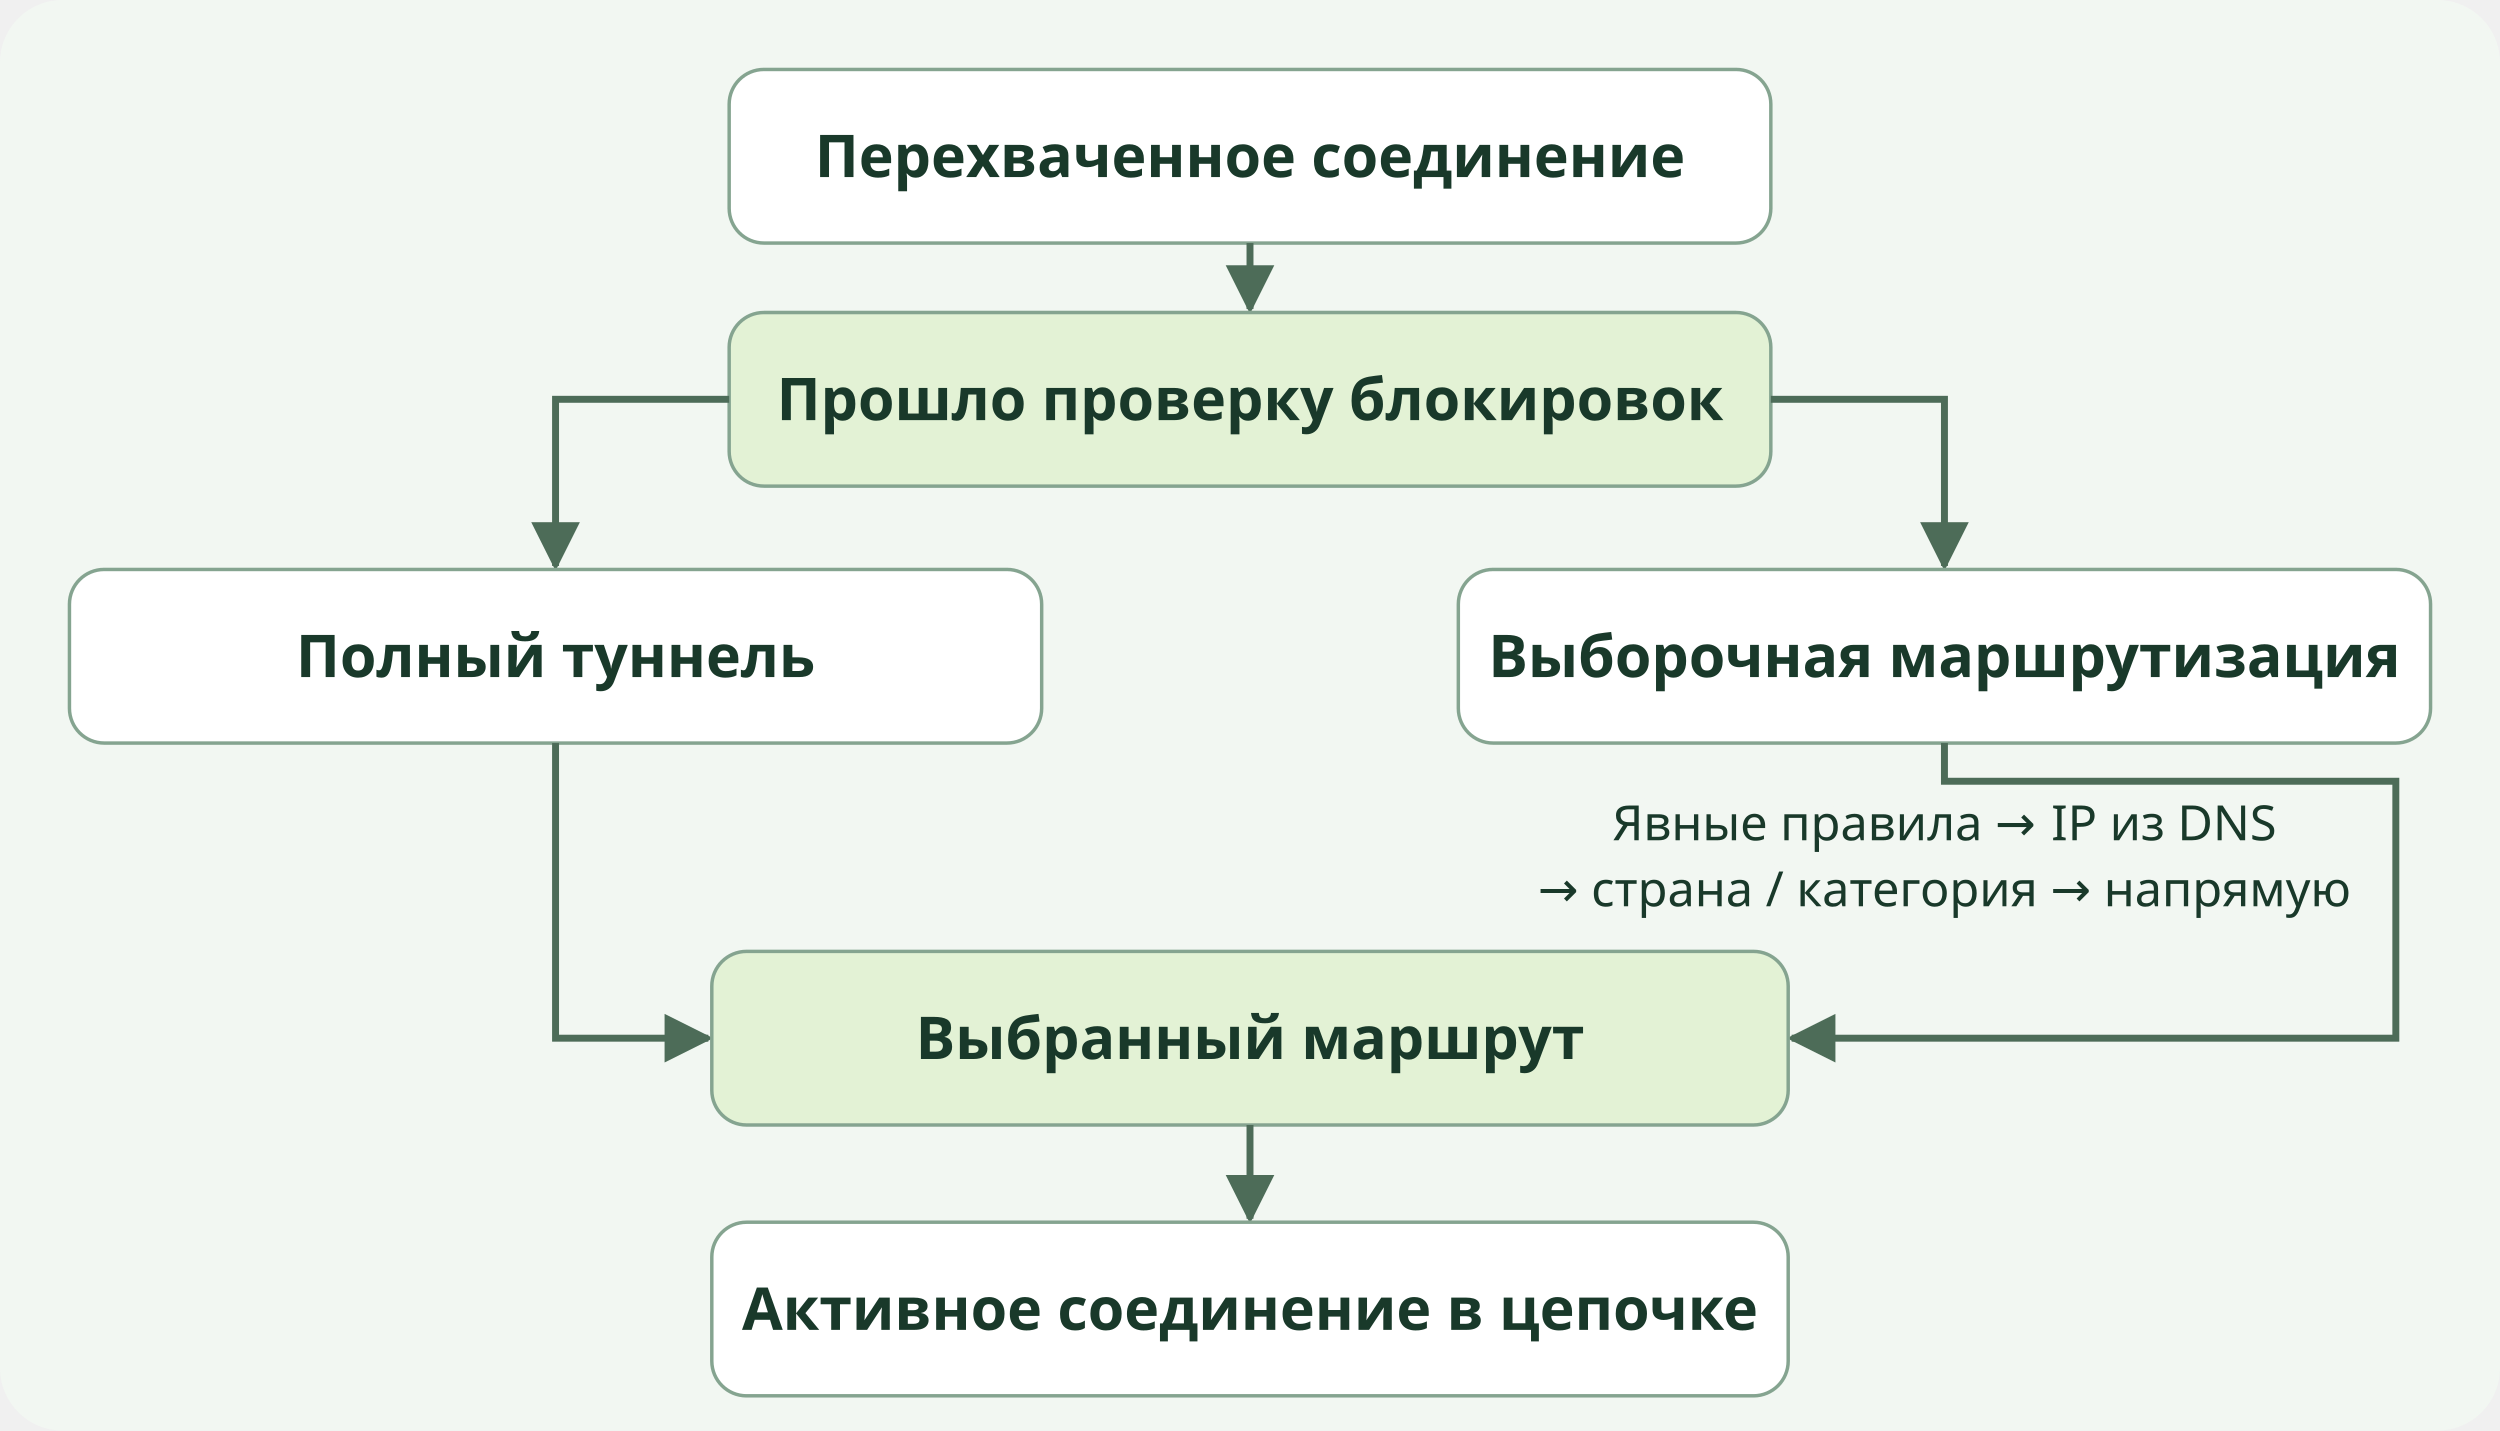
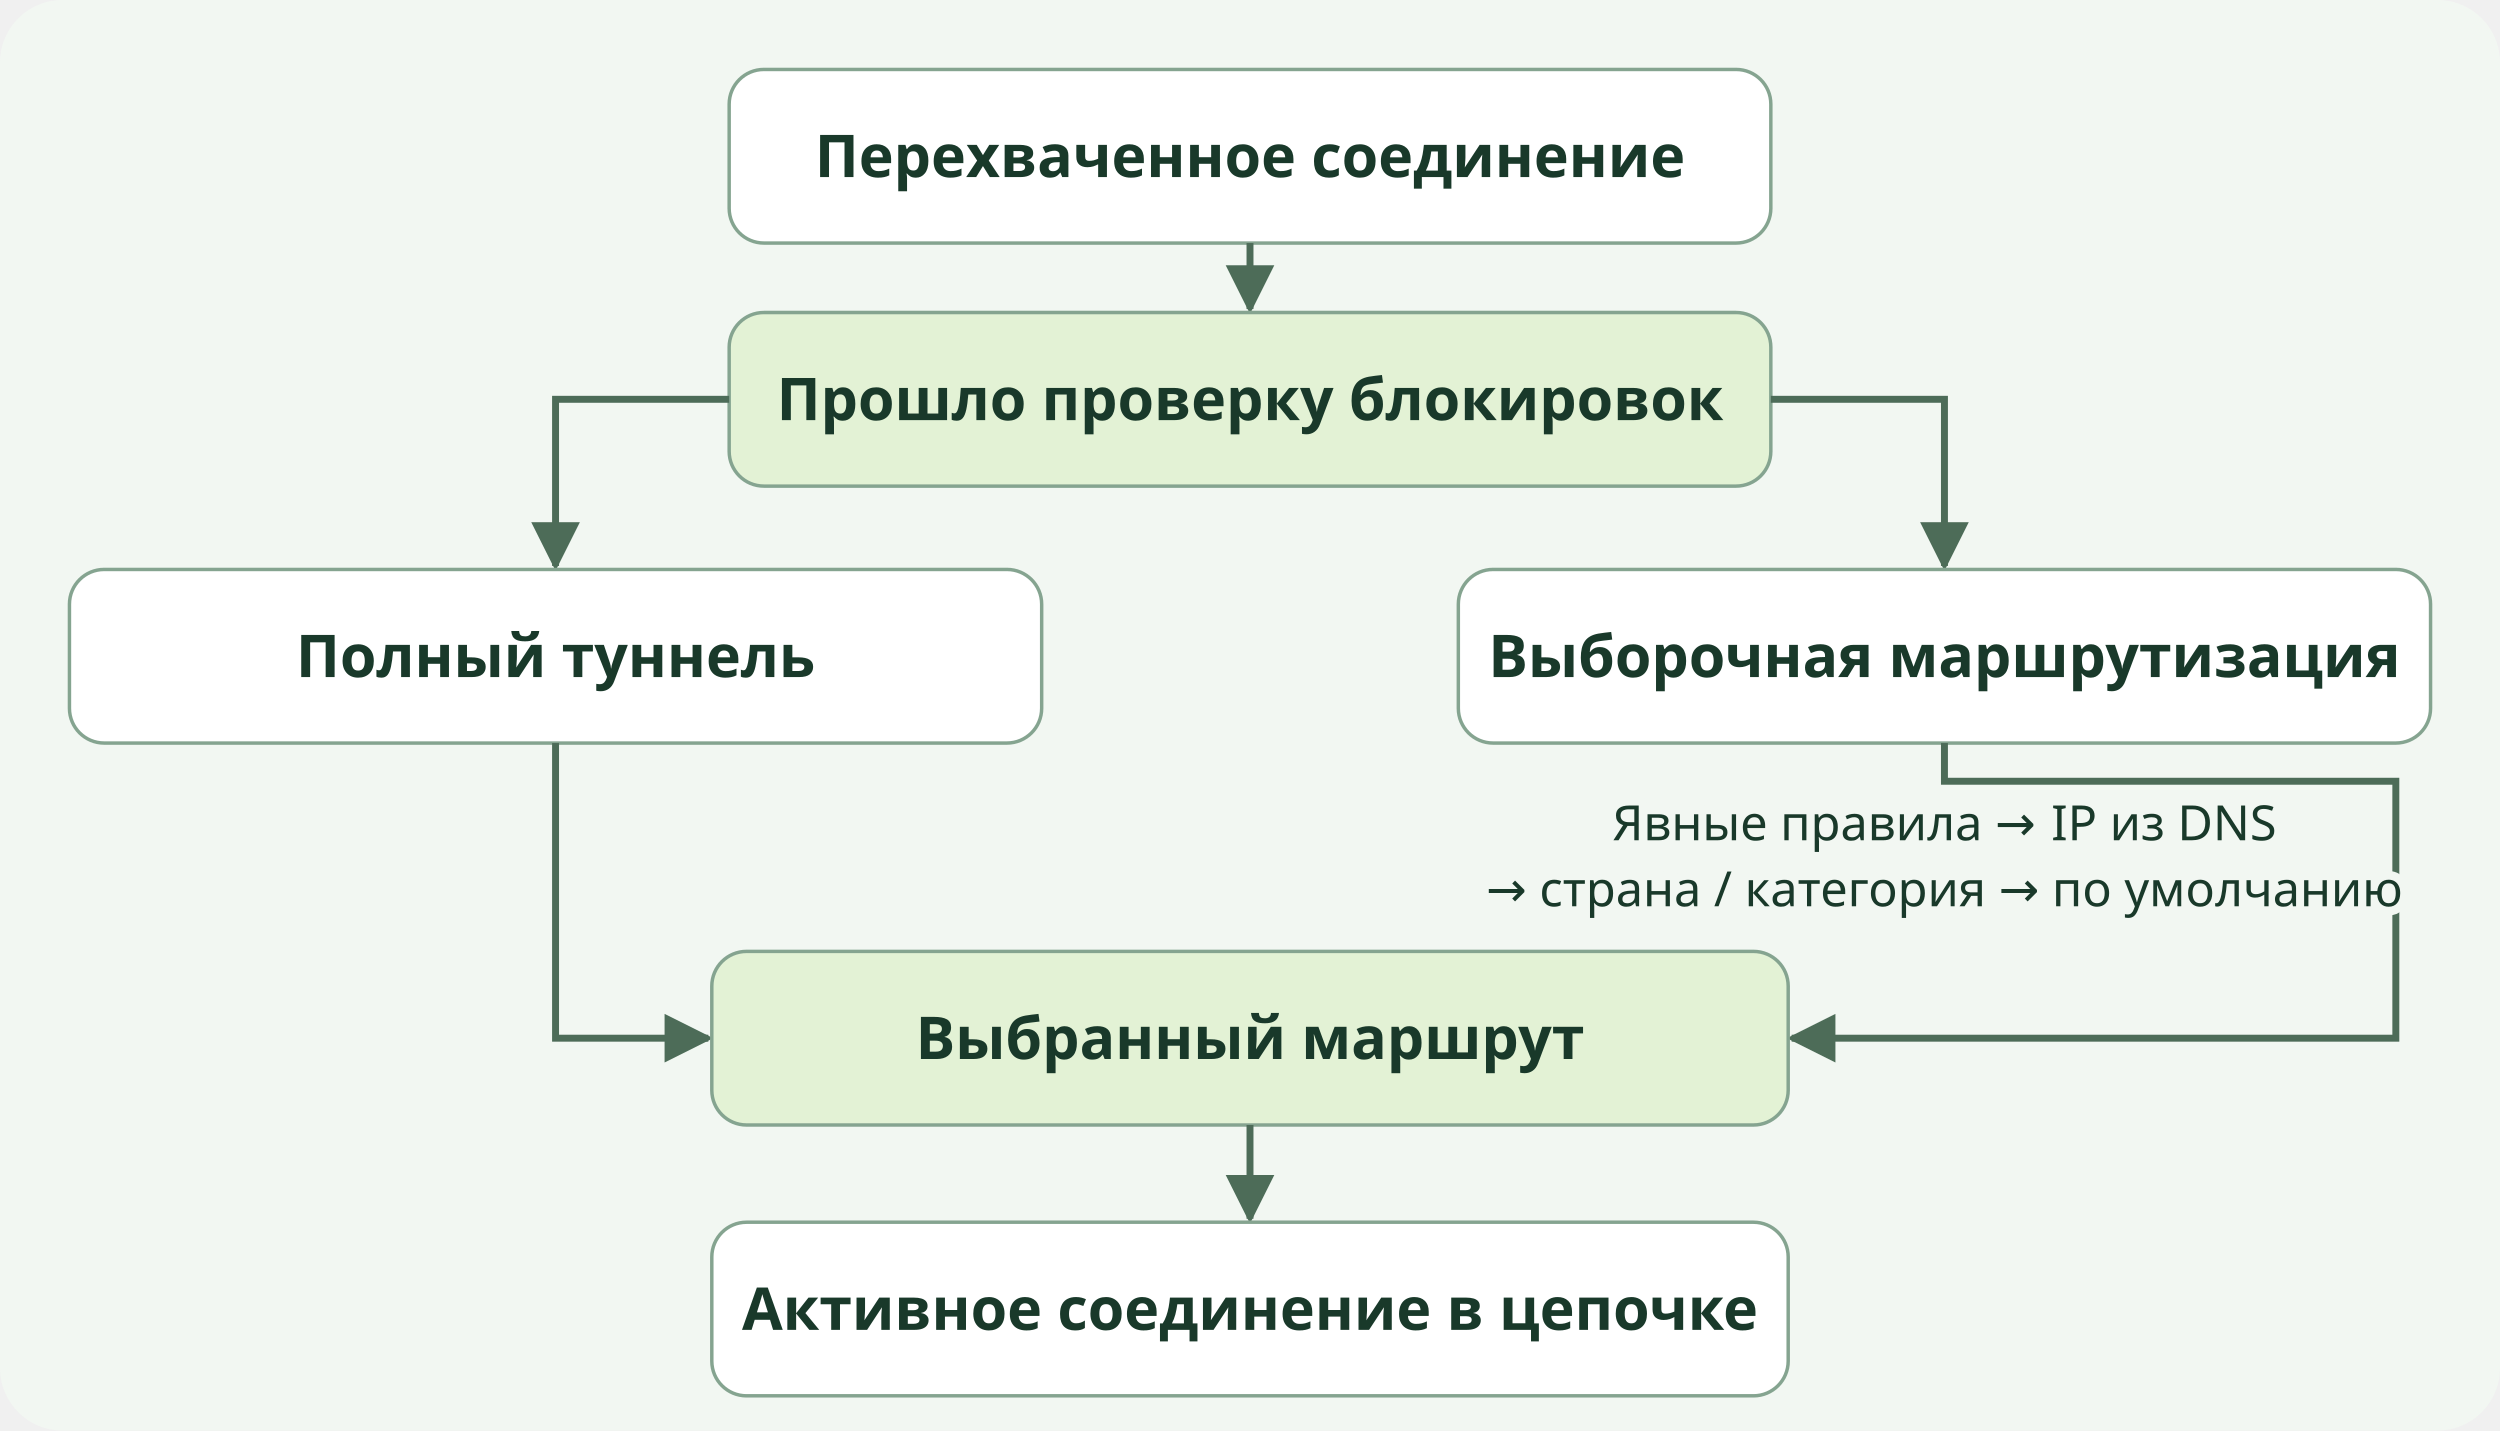
<svg xmlns="http://www.w3.org/2000/svg" viewBox="0 0 720 412" role="img" aria-labelledby="title">
  <defs>
    <marker id="arrow" viewBox="0 0 10 10" refX="9" refY="5" markerWidth="7" markerHeight="7" orient="auto">
      <path d="M0 0L10 5L0 10Z" fill="#4d6c58" />
    </marker>
  </defs>
  <rect width="720" height="412" rx="18" fill="#f2f7f2" />
  <rect x="210" y="20" width="300" height="50" rx="10" fill="#ffffff" stroke="#85a490" />
  <text x="360.0" y="51" text-anchor="middle" font-family="system-ui, sans-serif" font-size="17" fill="#19392a" font-weight="700">Перехваченное соединение</text>
  <path d="M360 70V89" fill="none" stroke="#4d6c58" stroke-width="2" marker-end="url(#arrow)" />
  <rect x="210" y="90" width="300" height="50" rx="10" fill="#e3f2d5" stroke="#85a490" />
  <text x="360.0" y="121" text-anchor="middle" font-family="system-ui, sans-serif" font-size="17" fill="#19392a" font-weight="700">Прошло проверку блокировок</text>
  <path d="M210 115H160V163" fill="none" stroke="#4d6c58" stroke-width="2" marker-end="url(#arrow)" />
  <path d="M510 115H560V163" fill="none" stroke="#4d6c58" stroke-width="2" marker-end="url(#arrow)" />
  <rect x="20" y="164" width="280" height="50" rx="10" fill="#ffffff" stroke="#85a490" />
  <text x="160.0" y="195" text-anchor="middle" font-family="system-ui, sans-serif" font-size="17" fill="#19392a" font-weight="700">Полный туннель</text>
  <rect x="420" y="164" width="280" height="50" rx="10" fill="#ffffff" stroke="#85a490" />
  <text x="560.0" y="195" text-anchor="middle" font-family="system-ui, sans-serif" font-size="17" fill="#19392a" font-weight="700">Выборочная маршрутизация</text>
  <path d="M160 214V299H204" fill="none" stroke="#4d6c58" stroke-width="2" marker-end="url(#arrow)" />
  <path d="M560 214V225H690V299H516" fill="none" stroke="#4d6c58" stroke-width="2" marker-end="url(#arrow)" />
  <text x="560" y="242" text-anchor="middle" font-family="system-ui, sans-serif" font-size="14" fill="#19392a" stroke="#f2f7f2" stroke-width="5" stroke-linejoin="round" paint-order="stroke">Явные правила → IP из DNS</text>
-   <text x="560" y="261" text-anchor="middle" font-family="system-ui, sans-serif" font-size="14" fill="#19392a" stroke="#f2f7f2" stroke-width="5" stroke-linejoin="round" paint-order="stroke">→ страна / категория → напрямую</text>
+   <text x="560" y="261" text-anchor="middle" font-family="system-ui, sans-serif" font-size="14" fill="#19392a" stroke="#f2f7f2" stroke-width="5" stroke-linejoin="round" paint-order="stroke">→ страна / категория → по умолчанию</text>
  <rect x="205" y="274" width="310" height="50" rx="10" fill="#e3f2d5" stroke="#85a490" />
  <text x="360.0" y="305" text-anchor="middle" font-family="system-ui, sans-serif" font-size="17" fill="#19392a" font-weight="700">Выбранный маршрут</text>
  <path d="M360 324V351" fill="none" stroke="#4d6c58" stroke-width="2" marker-end="url(#arrow)" />
  <rect x="205" y="352" width="310" height="50" rx="10" fill="#ffffff" stroke="#85a490" />
  <text x="360.0" y="383" text-anchor="middle" font-family="system-ui, sans-serif" font-size="17" fill="#19392a" font-weight="700">Активное соединение в цепочке</text>
</svg>
